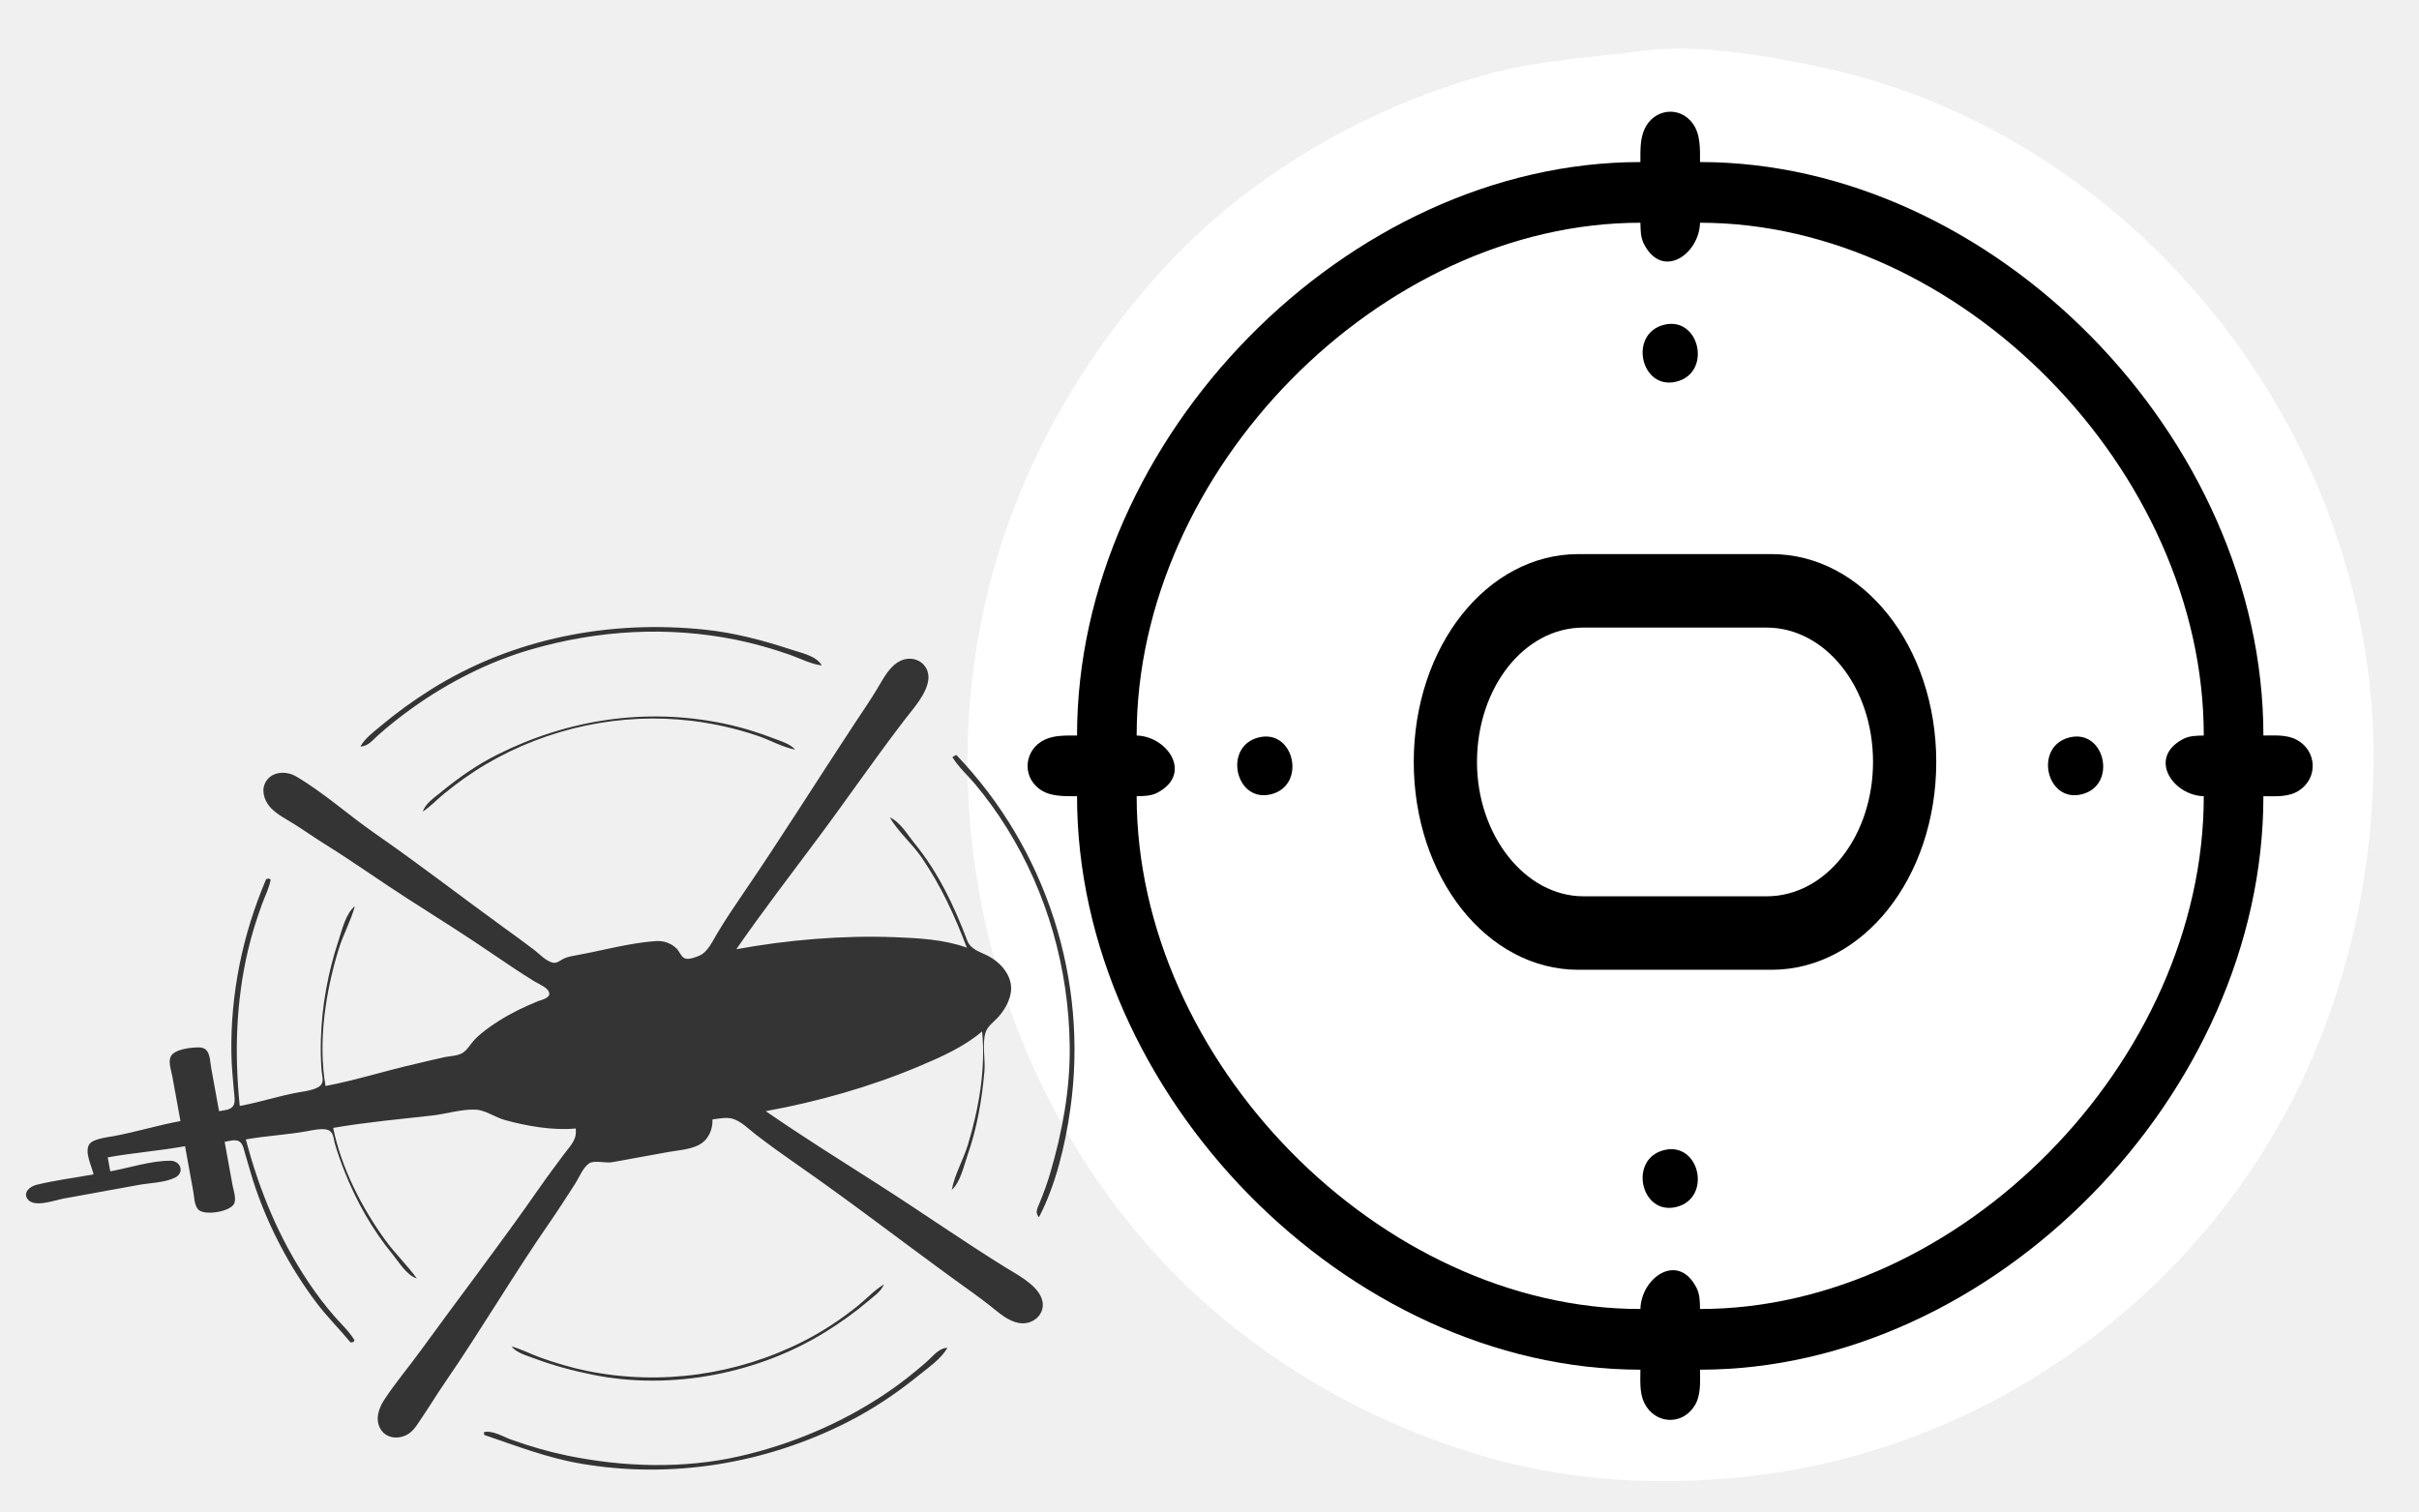
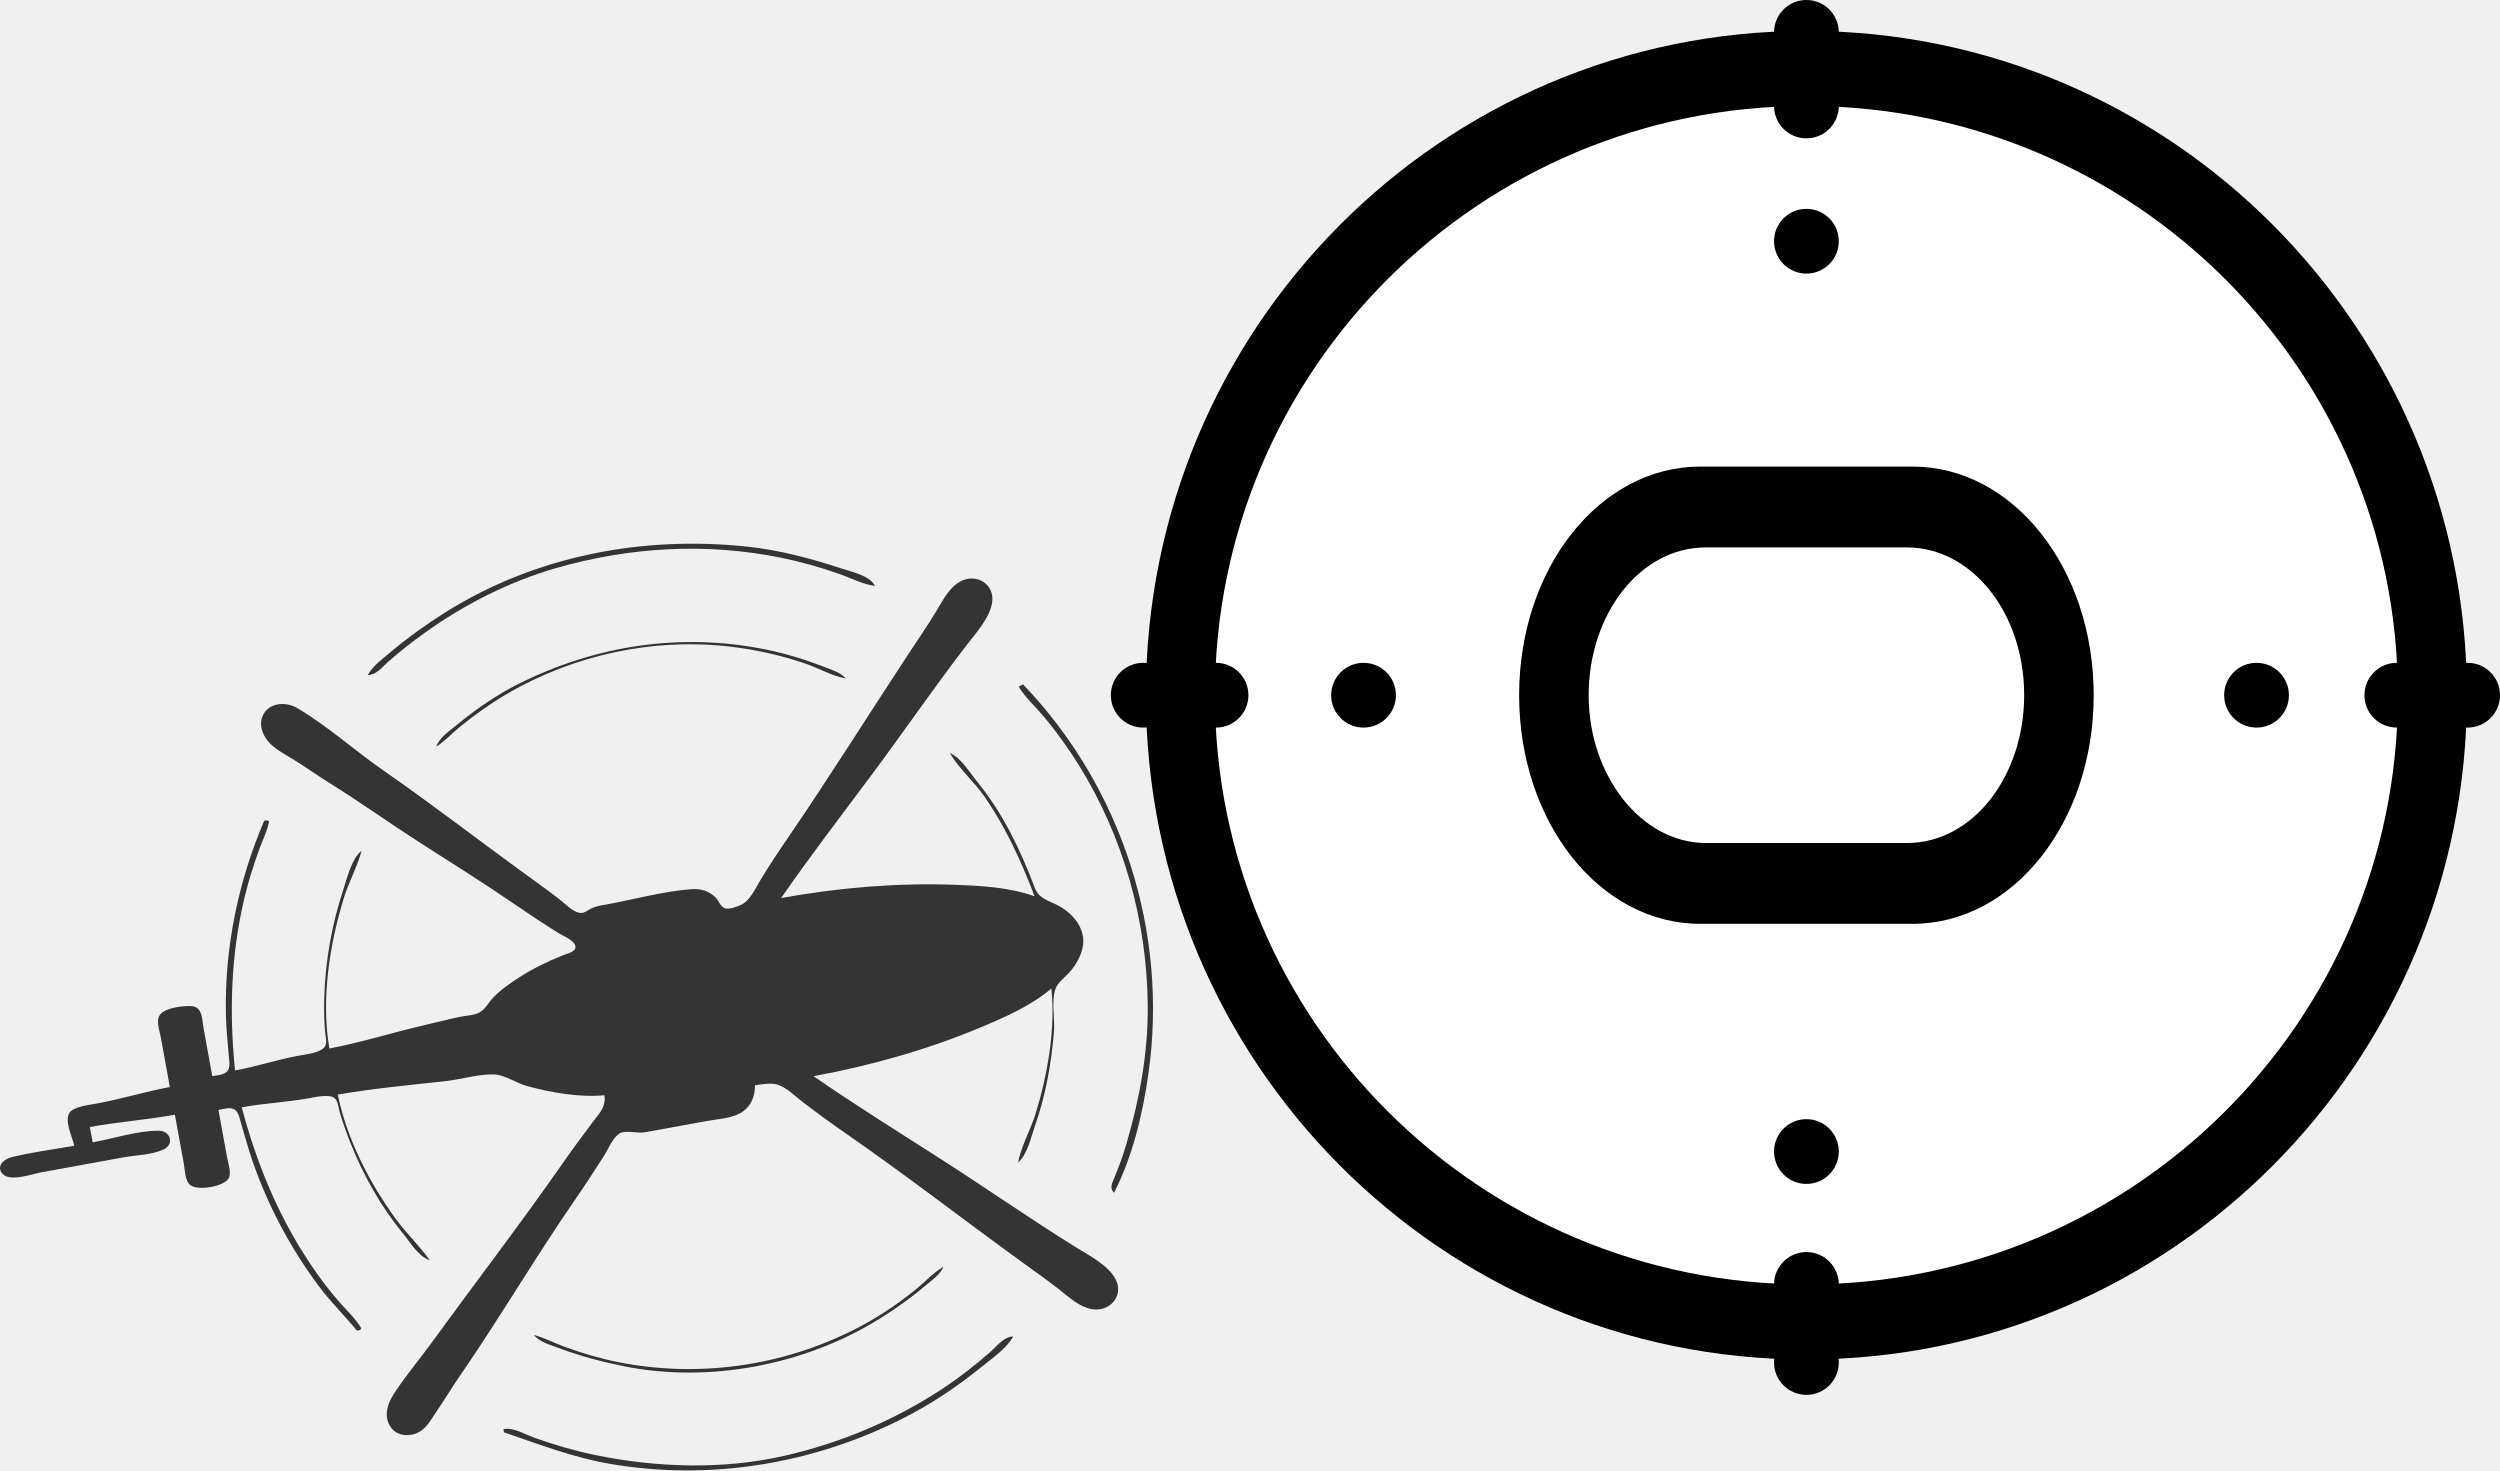
- <svg xmlns="http://www.w3.org/2000/svg" width="560" height="350" version="1.1" id="svg8154">
+ <svg xmlns="http://www.w3.org/2000/svg" width="526.296" height="309.553" version="1.1" id="svg8154">
  <defs id="defs8158" />
-   <g id="layer8" style="display:inline">
-     <g id="layer2" style="display:inline">
-       <path style="fill:#ffffff;fill-opacity:1;stroke:none;stroke-width:0.696" d="m 379.756,11.827 c -11.367,1.52 -22.599,2.034 -33.813,4.956 -28.457,7.415 -56.443,23.381 -76.534,45.333 -19.088,20.855 -33.45,46.076 -40.445,73.773 -15.883,62.893 6.904,132.457 57.634,172.216 17.518,13.729 37.356,23.626 58.655,29.609 20.008,5.621 41.641,6.429 62.105,3.836 54.569,-6.913 103.732,-42.885 126.757,-93.948 10.208,-22.638 15.374,-47.481 15.374,-72.368 0,-75.891 -56.108,-145.037 -129.02,-159.912 -12.876,-2.627 -27.584,-5.251 -40.713,-3.496 z" id="path4572" />
+   <g id="g294" style="display:inline" transform="translate(-6.019419,-30.74123)">
+     <g id="g274" style="display:inline">
+       <ellipse style="display:inline;fill:#000000;fill-opacity:1;stroke:#000000;stroke-width:0;stroke-miterlimit:3;stroke-opacity:0" id="path1356" cx="386.304" cy="177.095" rx="139.05" ry="139.843" />
    </g>
-     <g id="layer3">
-       <path style="display:inline;fill:#000000;stroke:none;stroke-width:0.696" d="m 379.756,37.524 c -67.812,0 -130.42,63.774 -130.42,132.791 -2.514,0.007 -5.251,-0.129 -7.58,1.008 -4.456,2.172 -5.29,8.085 -1.299,11.243 2.482,1.963 5.911,1.793 8.879,1.801 0,69.037 62.642,132.791 130.42,132.791 10e-4,2.544 -0.248,5.373 0.909,7.718 2.4,4.863 8.684,5.303 11.609,0.674 1.556,-2.462 1.28,-5.598 1.282,-8.393 67.787,0 130.42,-63.741 130.42,-132.791 2.745,-0.002 5.825,0.279 8.243,-1.305 4.545,-2.978 4.114,-9.377 -0.662,-11.821 -2.303,-1.178 -5.082,-0.925 -7.58,-0.926 0,-69.047 -62.601,-132.791 -130.42,-132.791 -0.008,-3.021 0.159,-6.513 -1.769,-9.04 -3.101,-4.064 -8.909,-3.215 -11.042,1.322 -1.116,2.372 -0.983,5.158 -0.99,7.718 z" id="path4688" />
+     <g id="g278" style="display:inline">
+       <ellipse style="display:inline;fill:#ffffff;fill-opacity:1;stroke:#000000;stroke-width:0;stroke-miterlimit:3;stroke-opacity:0" id="path1412" cx="386.304" cy="177.095" rx="124.515" ry="124.039" />
    </g>
-     <g id="layer4">
-       <path style="display:inline;fill:#ffffff;stroke:none;stroke-width:0.696;fill-opacity:1" d="m 263.137,170.316 c 7.123,0.176 13.075,8.858 4.821,13.224 -1.515,0.802 -3.163,0.788 -4.821,0.828 0.007,61.305 56.397,118.739 116.619,118.739 0.173,-7.253 8.7,-13.313 12.988,-4.908 0.787,1.542 0.774,3.221 0.814,4.908 60.236,-0.007 116.612,-57.4 116.619,-118.739 -7.123,-0.176 -13.075,-8.858 -4.821,-13.224 1.515,-0.802 3.163,-0.788 4.821,-0.828 0,-61.33 -56.38,-118.732 -116.619,-118.739 -0.173,7.253 -8.7,13.313 -12.988,4.908 -0.787,-1.543 -0.774,-3.221 -0.814,-4.908 -60.246,0.007 -116.613,57.407 -116.619,118.739 z" id="path4962" />
+     <g id="g288" style="display:inline;fill:#000000;fill-opacity:1">
+       <circle style="display:inline;fill:#000000;fill-opacity:1;stroke:#000000;stroke-width:0;stroke-miterlimit:3;stroke-opacity:0" id="path1447-0" cx="293.067" cy="177.095" r="6.816" />
+       <circle style="display:inline;fill:#000000;fill-opacity:1;stroke:#000000;stroke-width:0;stroke-miterlimit:3;stroke-opacity:0" id="path1447-4" cx="481.059" cy="177.095" r="6.816" />
+       <circle style="fill:#000000;fill-opacity:1;stroke:#000000;stroke-width:0;stroke-miterlimit:3;stroke-opacity:0" id="path1447" cx="386.304" cy="81.523" r="6.816" />
+       <circle style="display:inline;fill:#000000;fill-opacity:1;stroke:#000000;stroke-width:0;stroke-miterlimit:3;stroke-opacity:0" id="path1447-1" cx="386.304" cy="273.16" r="6.816" />
    </g>
-     <g id="layer5">
-       <path style="display:inline;fill:#000000;stroke:none;stroke-width:0.696" d="m 385.278,75.193 c -8.344,2.019 -5.465,15.181 2.759,13.191 8.344,-2.019 5.465,-15.181 -2.759,-13.191 z" id="path5330" />
-       <path style="display:inline;fill:#000000;stroke:none;stroke-width:0.696" d="m 291.43,170.746 c -8.344,2.019 -5.465,15.181 2.759,13.191 8.344,-2.019 5.465,-15.181 -2.759,-13.191 z" id="path6256" />
-       <path style="display:inline;fill:#000000;stroke:none;stroke-width:0.696" d="m 479.125,170.746 c -8.344,2.019 -5.465,15.181 2.759,13.191 8.344,-2.019 5.465,-15.181 -2.759,-13.191 z" id="path6264" />
-       <path style="display:inline;fill:#000000;stroke:none;stroke-width:0.696" d="m 385.278,266.3 c -8.344,2.019 -5.465,15.181 2.759,13.191 8.344,-2.019 5.465,-15.181 -2.759,-13.191 z" id="path7220" />
+     <g id="layer1" style="display:inline">
+       <circle style="display:inline;fill:#000000;fill-opacity:1;stroke:#000000;stroke-width:0;stroke-miterlimit:3;stroke-opacity:0" id="path1447-83-4-1" cx="246.689" cy="177.095" r="6.816" />
+       <circle style="display:inline;fill:#000000;fill-opacity:1;stroke:#000000;stroke-width:0;stroke-miterlimit:3;stroke-opacity:0" id="path1447-81" cx="386.304" cy="53.052" r="6.816" />
+       <circle style="display:inline;fill:#000000;fill-opacity:1;stroke:#000000;stroke-width:0;stroke-miterlimit:3;stroke-opacity:0" id="path1447-81-3" cx="386.304" cy="37.557" r="6.816" />
+       <circle style="display:inline;fill:#000000;fill-opacity:1;stroke:#000000;stroke-width:0;stroke-miterlimit:3;stroke-opacity:0" id="path1447-81-3-5" cx="386.304" cy="317.569" r="6.816" />
+       <circle style="display:inline;fill:#000000;fill-opacity:1;stroke:#000000;stroke-width:0;stroke-miterlimit:3;stroke-opacity:0" id="path1447-5" cx="386.304" cy="301.139" r="6.816" />
+       <circle style="display:inline;fill:#000000;fill-opacity:1;stroke:#000000;stroke-width:0;stroke-miterlimit:3;stroke-opacity:0" id="path1447-83" cx="510.589" cy="177.095" r="6.816" />
+       <circle style="display:inline;fill:#000000;fill-opacity:1;stroke:#000000;stroke-width:0;stroke-miterlimit:3;stroke-opacity:0" id="path1447-83-4" cx="525.499" cy="177.095" r="6.816" />
+       <circle style="display:inline;fill:#000000;fill-opacity:1;stroke:#000000;stroke-width:0;stroke-miterlimit:3;stroke-opacity:0" id="path1447-8" cx="262.019" cy="177.095" r="6.816" />
    </g>
-     <g id="layer6">
-       <path style="fill:#000000;stroke-width:4.327;fill-opacity:1" d="m 365.422,224.559 c -21.187,0 -38.136,-21.39 -38.136,-48.128 0,-26.738 16.95,-48.128 38.136,-48.128 h 44.685 c 21.187,0 38.136,21.39 38.136,48.128 0,26.738 -16.95,48.128 -38.136,48.128 h -44.685 m 43.53,-17.015 c 13.868,0 24.654,-14.098 24.654,-31.113 0,-17.501 -11.171,-31.113 -24.654,-31.113 h -42.374 c -13.868,0 -24.654,14.098 -24.654,31.113 0,17.015 11.171,31.113 24.654,31.113 h 42.374" id="path112" />
+     <g id="g292">
+       <path style="fill:#000000;stroke-width:4.327" d="m 363.961,225.223 c -21.187,0 -38.136,-21.39 -38.136,-48.128 0,-26.738 16.95,-48.128 38.136,-48.128 h 44.685 c 21.187,0 38.136,21.39 38.136,48.128 0,26.738 -16.95,48.128 -38.136,48.128 h -44.685 m 43.53,-17.015 c 13.868,0 24.654,-14.098 24.654,-31.113 0,-17.501 -11.171,-31.113 -24.654,-31.113 H 365.117 c -13.868,0 -24.654,14.098 -24.654,31.113 0,17.015 11.171,31.113 24.654,31.113 h 42.374" id="path290" />
    </g>
  </g>
-   <g id="layer7" style="display:inline">
+   <g id="layer7" style="display:inline" transform="translate(-6.019419,-30.74123)">
    <path style="fill:#343434;stroke:none;stroke-width:0.329" d="m 219.319,312.095 c -1.978,0.037 -3.344,1.959 -4.76,3.204 -3.136,2.758 -6.471,5.375 -9.957,7.681 -10.199,6.747 -21.568,11.528 -33.477,14.238 -12.904,2.937 -26.869,2.497 -39.771,-0.162 -4.434,-0.914 -8.775,-2.18 -13.033,-3.714 -1.909,-0.688 -4.306,-2.208 -6.323,-1.713 l 0.118,0.647 c 7.4,2.518 14.485,5.277 22.245,6.62 21.147,3.66 42.965,0.029 62.023,-9.696 5.855,-2.988 11.306,-6.665 16.401,-10.805 2.249,-1.827 5.103,-3.745 6.534,-6.301 m -42.036,-54.8 c 11.907,-2.168 24.02,-5.58 35.2,-10.273 5.152,-2.162 10.587,-4.532 14.873,-8.192 0.874,8.652 -0.791,18.067 -3.311,26.318 -1.053,3.449 -3.057,6.838 -3.706,10.36 2.014,-1.786 2.773,-5.522 3.645,-8.011 2.205,-6.292 3.326,-12.789 3.912,-19.414 0.246,-2.792 -0.579,-6.384 0.273,-9.036 0.465,-1.445 1.937,-2.451 2.924,-3.535 1.835,-2.017 3.445,-5.078 2.86,-7.902 -0.569,-2.744 -2.7,-4.91 -5.093,-6.197 -1.906,-1.025 -4.122,-1.454 -4.957,-3.663 -3.046,-8.054 -6.715,-15.777 -12.206,-22.491 -1.594,-1.949 -3.33,-4.991 -5.716,-5.973 1.985,3.379 5.196,6.074 7.423,9.336 4.497,6.587 7.595,13.399 10.421,20.813 -5.301,-1.915 -11.222,-2.218 -16.806,-2.426 -12.114,-0.453 -24.658,0.624 -36.562,2.789 6.081,-8.781 12.619,-17.303 19.004,-25.865 6.764,-9.071 13.166,-18.418 20.062,-27.39 1.95,-2.537 5.095,-5.97 5.394,-9.274 0.331,-3.658 -3.374,-5.784 -6.516,-4.228 -2.512,1.244 -3.896,4.08 -5.28,6.375 -1.701,2.82 -3.601,5.583 -5.414,8.333 -8.567,12.991 -16.827,26.211 -25.605,39.059 -2.104,3.08 -4.249,6.261 -6.151,9.469 -0.978,1.649 -2.095,4.099 -3.916,4.95 -0.828,0.387 -2.544,1.044 -3.44,0.709 -0.914,-0.343 -1.283,-1.606 -1.941,-2.266 -1.319,-1.323 -3.067,-1.882 -4.906,-1.751 -6.012,0.43 -12.181,2.157 -18.113,3.239 -1.084,0.198 -2.188,0.352 -3.186,0.847 -0.81,0.401 -1.535,1.132 -2.508,0.899 -1.593,-0.383 -3.005,-1.97 -4.265,-2.938 -2.378,-1.828 -4.849,-3.594 -7.276,-5.355 -9.895,-7.18 -19.6,-14.69 -29.644,-21.655 -6.107,-4.235 -11.776,-9.383 -18.187,-13.159 -2.448,-1.442 -6.112,-1.183 -7.308,1.784 -0.8,1.985 0.196,4.3 1.632,5.7 1.479,1.441 3.357,2.393 5.094,3.471 2.436,1.512 4.764,3.188 7.201,4.701 6.561,4.072 12.852,8.588 19.354,12.755 6.716,4.304 13.508,8.549 20.08,13.073 2.969,2.044 6.039,4.067 9.102,5.968 0.99,0.615 3.194,1.414 3.432,2.722 0.208,1.144 -1.851,1.56 -2.598,1.86 -3.145,1.262 -6.322,2.795 -9.177,4.628 -1.978,1.27 -3.923,2.62 -5.558,4.326 -0.93,0.97 -1.607,2.354 -2.785,3.049 -1.175,0.692 -2.853,0.692 -4.166,0.965 -2.24,0.465 -4.489,1.057 -6.728,1.567 -6.933,1.578 -13.794,3.774 -20.779,5.105 -1.782,-10.275 0.005,-21.749 3.016,-31.608 1.043,-3.415 2.844,-6.602 3.764,-10.036 -2.109,1.708 -2.975,5.524 -3.803,8.039 -2.436,7.399 -3.824,14.986 -4.059,22.781 -0.072,2.403 -0.031,4.921 0.166,7.317 0.08,0.979 0.539,2.255 -0.065,3.15 -0.849,1.256 -4.032,1.601 -5.426,1.857 -4.532,0.832 -8.926,2.293 -13.459,3.118 -1.238,-12.181 -0.882,-24.121 1.923,-36.084 0.839,-3.58 1.963,-7.155 3.225,-10.606 0.692,-1.892 1.648,-3.724 2.013,-5.71 l -0.382,-0.264 -0.646,0.118 c -5.476,12.791 -8.312,26.618 -8.065,40.542 0.051,2.878 0.345,5.715 0.585,8.577 0.081,0.967 0.414,2.618 -0.183,3.459 -0.665,0.937 -2.23,0.987 -3.258,1.175 l -1.824,-10.021 c -0.221,-1.214 -0.226,-3.107 -1.084,-4.068 -0.464,-0.52 -1.114,-0.675 -1.785,-0.677 -1.732,-0.006 -5.807,0.39 -6.546,2.232 -0.517,1.289 0.185,3.178 0.422,4.484 l 1.883,10.344 c -5.191,0.945 -10.22,2.519 -15.399,3.471 -1.404,0.257 -4.887,0.639 -5.711,1.909 -1.169,1.801 0.604,5.113 0.982,6.967 -4.391,0.799 -8.919,1.354 -13.251,2.427 -1.412,0.349 -3.166,1.737 -1.993,3.317 1.511,2.037 6.212,0.242 8.251,-0.13 l 17.456,-3.177 c 2.577,-0.469 6.015,-0.514 8.374,-1.669 2.321,-1.136 1.38,-3.924 -1.046,-3.93 -4.491,-0.012 -9.491,1.651 -13.912,2.456 l -0.588,-3.233 c 5.946,-1.082 11.951,-1.507 17.897,-2.59 l 1.883,10.344 c 0.234,1.288 0.239,3.329 1.182,4.329 1.419,1.505 7.593,0.489 8.347,-1.464 0.464,-1.201 -0.198,-2.975 -0.419,-4.189 l -1.824,-10.021 c 1.029,-0.187 2.511,-0.691 3.463,-0.049 0.806,0.544 1.026,1.985 1.294,2.856 0.812,2.644 1.485,5.287 2.396,7.913 3.292,9.491 8.036,18.45 14.071,26.494 2.445,3.258 5.359,6.106 7.937,9.242 l 0.646,-0.118 0.264,-0.382 c -1.203,-2.049 -3.05,-3.721 -4.609,-5.506 -2.166,-2.48 -4.209,-5.182 -6.042,-7.917 -6.853,-10.226 -11.376,-21.24 -14.514,-33.092 4.642,-0.845 9.369,-1.06 14.018,-1.883 1.322,-0.234 4.242,-0.942 5.409,-0.115 0.88,0.624 0.903,1.981 1.171,2.925 0.635,2.235 1.439,4.436 2.296,6.595 2.693,6.792 6.398,13.379 11.042,19.03 1.566,1.905 3.24,4.847 5.657,5.65 -2.183,-3.046 -4.956,-5.67 -7.177,-8.713 -5.555,-7.607 -10.308,-16.884 -12.196,-26.167 7.519,-1.304 15.274,-2.004 22.858,-2.855 3.245,-0.364 6.848,-1.511 10.103,-1.374 2.245,0.095 4.595,1.809 6.784,2.41 5.05,1.386 11.145,2.473 16.386,1.955 0.38,2.553 -1.172,3.921 -2.609,5.848 -1.981,2.656 -3.99,5.336 -5.881,8.054 -8.883,12.771 -18.394,25.135 -27.531,37.727 -2.719,3.747 -5.768,7.332 -8.298,11.209 -1.307,2.002 -2.178,4.594 -0.812,6.825 1.396,2.279 4.514,2.385 6.554,0.96 1.323,-0.924 2.115,-2.397 3.006,-3.702 1.792,-2.625 3.425,-5.348 5.225,-7.963 8.389,-12.185 15.881,-24.985 24.296,-37.151 2.061,-2.98 4.038,-6.055 5.994,-9.106 0.928,-1.449 1.728,-3.636 3.195,-4.63 1.15,-0.78 3.833,0.004 5.297,-0.255 4.314,-0.763 8.62,-1.569 12.93,-2.353 2.281,-0.415 4.965,-0.543 7.056,-1.599 2.275,-1.149 3.333,-3.505 3.257,-5.956 1.375,-0.19 3.3,-0.562 4.645,-0.168 2.022,0.592 3.77,2.428 5.403,3.683 2.981,2.291 6.085,4.537 9.174,6.679 12.528,8.685 24.624,18.049 36.963,27.002 2.666,1.934 5.418,3.851 8.003,5.89 2.022,1.595 4.207,3.651 6.846,4.061 3.589,0.558 6.663,-2.727 4.951,-6.208 -1.469,-2.989 -5.585,-5.083 -8.317,-6.778 -9.615,-5.967 -18.9,-12.459 -28.427,-18.564 -8.992,-5.762 -18.114,-11.435 -26.899,-17.509 m 27.339,40.109 c -2.225,1.339 -4.071,3.388 -6.1,5.015 -3.874,3.107 -8.11,5.908 -12.542,8.157 -15.32,7.775 -32.963,10.278 -49.84,6.907 -3.84,-0.767 -7.597,-1.887 -11.274,-3.227 -2.168,-0.79 -4.237,-1.896 -6.465,-2.493 1.225,1.513 3.392,2.059 5.173,2.732 4.467,1.688 9.049,2.902 13.725,3.847 18.1,3.657 38.318,-0.271 53.948,-10.021 3.431,-2.14 6.658,-4.433 9.736,-7.057 1.309,-1.116 3.008,-2.227 3.639,-3.86 m 35.909,-15.553 c 3.927,-7.632 6.038,-16.576 7.244,-25.03 4.253,-29.804 -5.544,-60.288 -26.397,-82.026 l -0.911,0.5 c 1.4,2.323 3.618,4.28 5.36,6.372 2.627,3.155 5.074,6.552 7.244,10.036 9.426,15.136 14.34,32.659 14.567,50.449 0.129,10.104 -1.706,19.89 -4.531,29.546 -0.675,2.307 -1.511,4.56 -2.418,6.785 -0.501,1.228 -1.166,2.319 -0.158,3.368 m -56.446,-108.283 c -1.179,-1.33 -3.168,-1.896 -4.802,-2.529 -3.91,-1.515 -7.896,-2.728 -12.003,-3.563 -17.923,-3.642 -35.822,-0.906 -52.117,7.236 -4.663,2.33 -9.087,5.423 -13.105,8.731 -1.508,1.242 -3.562,2.588 -4.193,4.483 1.79,-1.156 3.27,-2.787 4.925,-4.134 3.1,-2.524 6.318,-4.843 9.77,-6.872 14.251,-8.378 31.176,-12.012 47.605,-10.01 5.197,0.633 10.376,1.809 15.332,3.5 2.839,0.968 5.648,2.616 8.59,3.158 m 6.138,-19.485 c -1.143,-2.204 -4.787,-2.924 -7.011,-3.656 -6.466,-2.129 -13.087,-3.896 -19.876,-4.616 -22.127,-2.346 -44.611,1.934 -63.603,13.856 -4.013,2.519 -7.875,5.308 -11.504,8.356 -1.721,1.445 -3.688,2.849 -4.798,4.831 1.813,-0.034 2.89,-1.554 4.185,-2.697 2.513,-2.22 5.153,-4.299 7.879,-6.251 8.265,-5.917 17.801,-10.763 27.586,-13.575 15.443,-4.437 31.534,-5.398 47.36,-2.182 4.191,0.852 8.277,2.022 12.313,3.428 2.437,0.849 4.903,2.18 7.47,2.506" id="path10760" />
  </g>
</svg>
